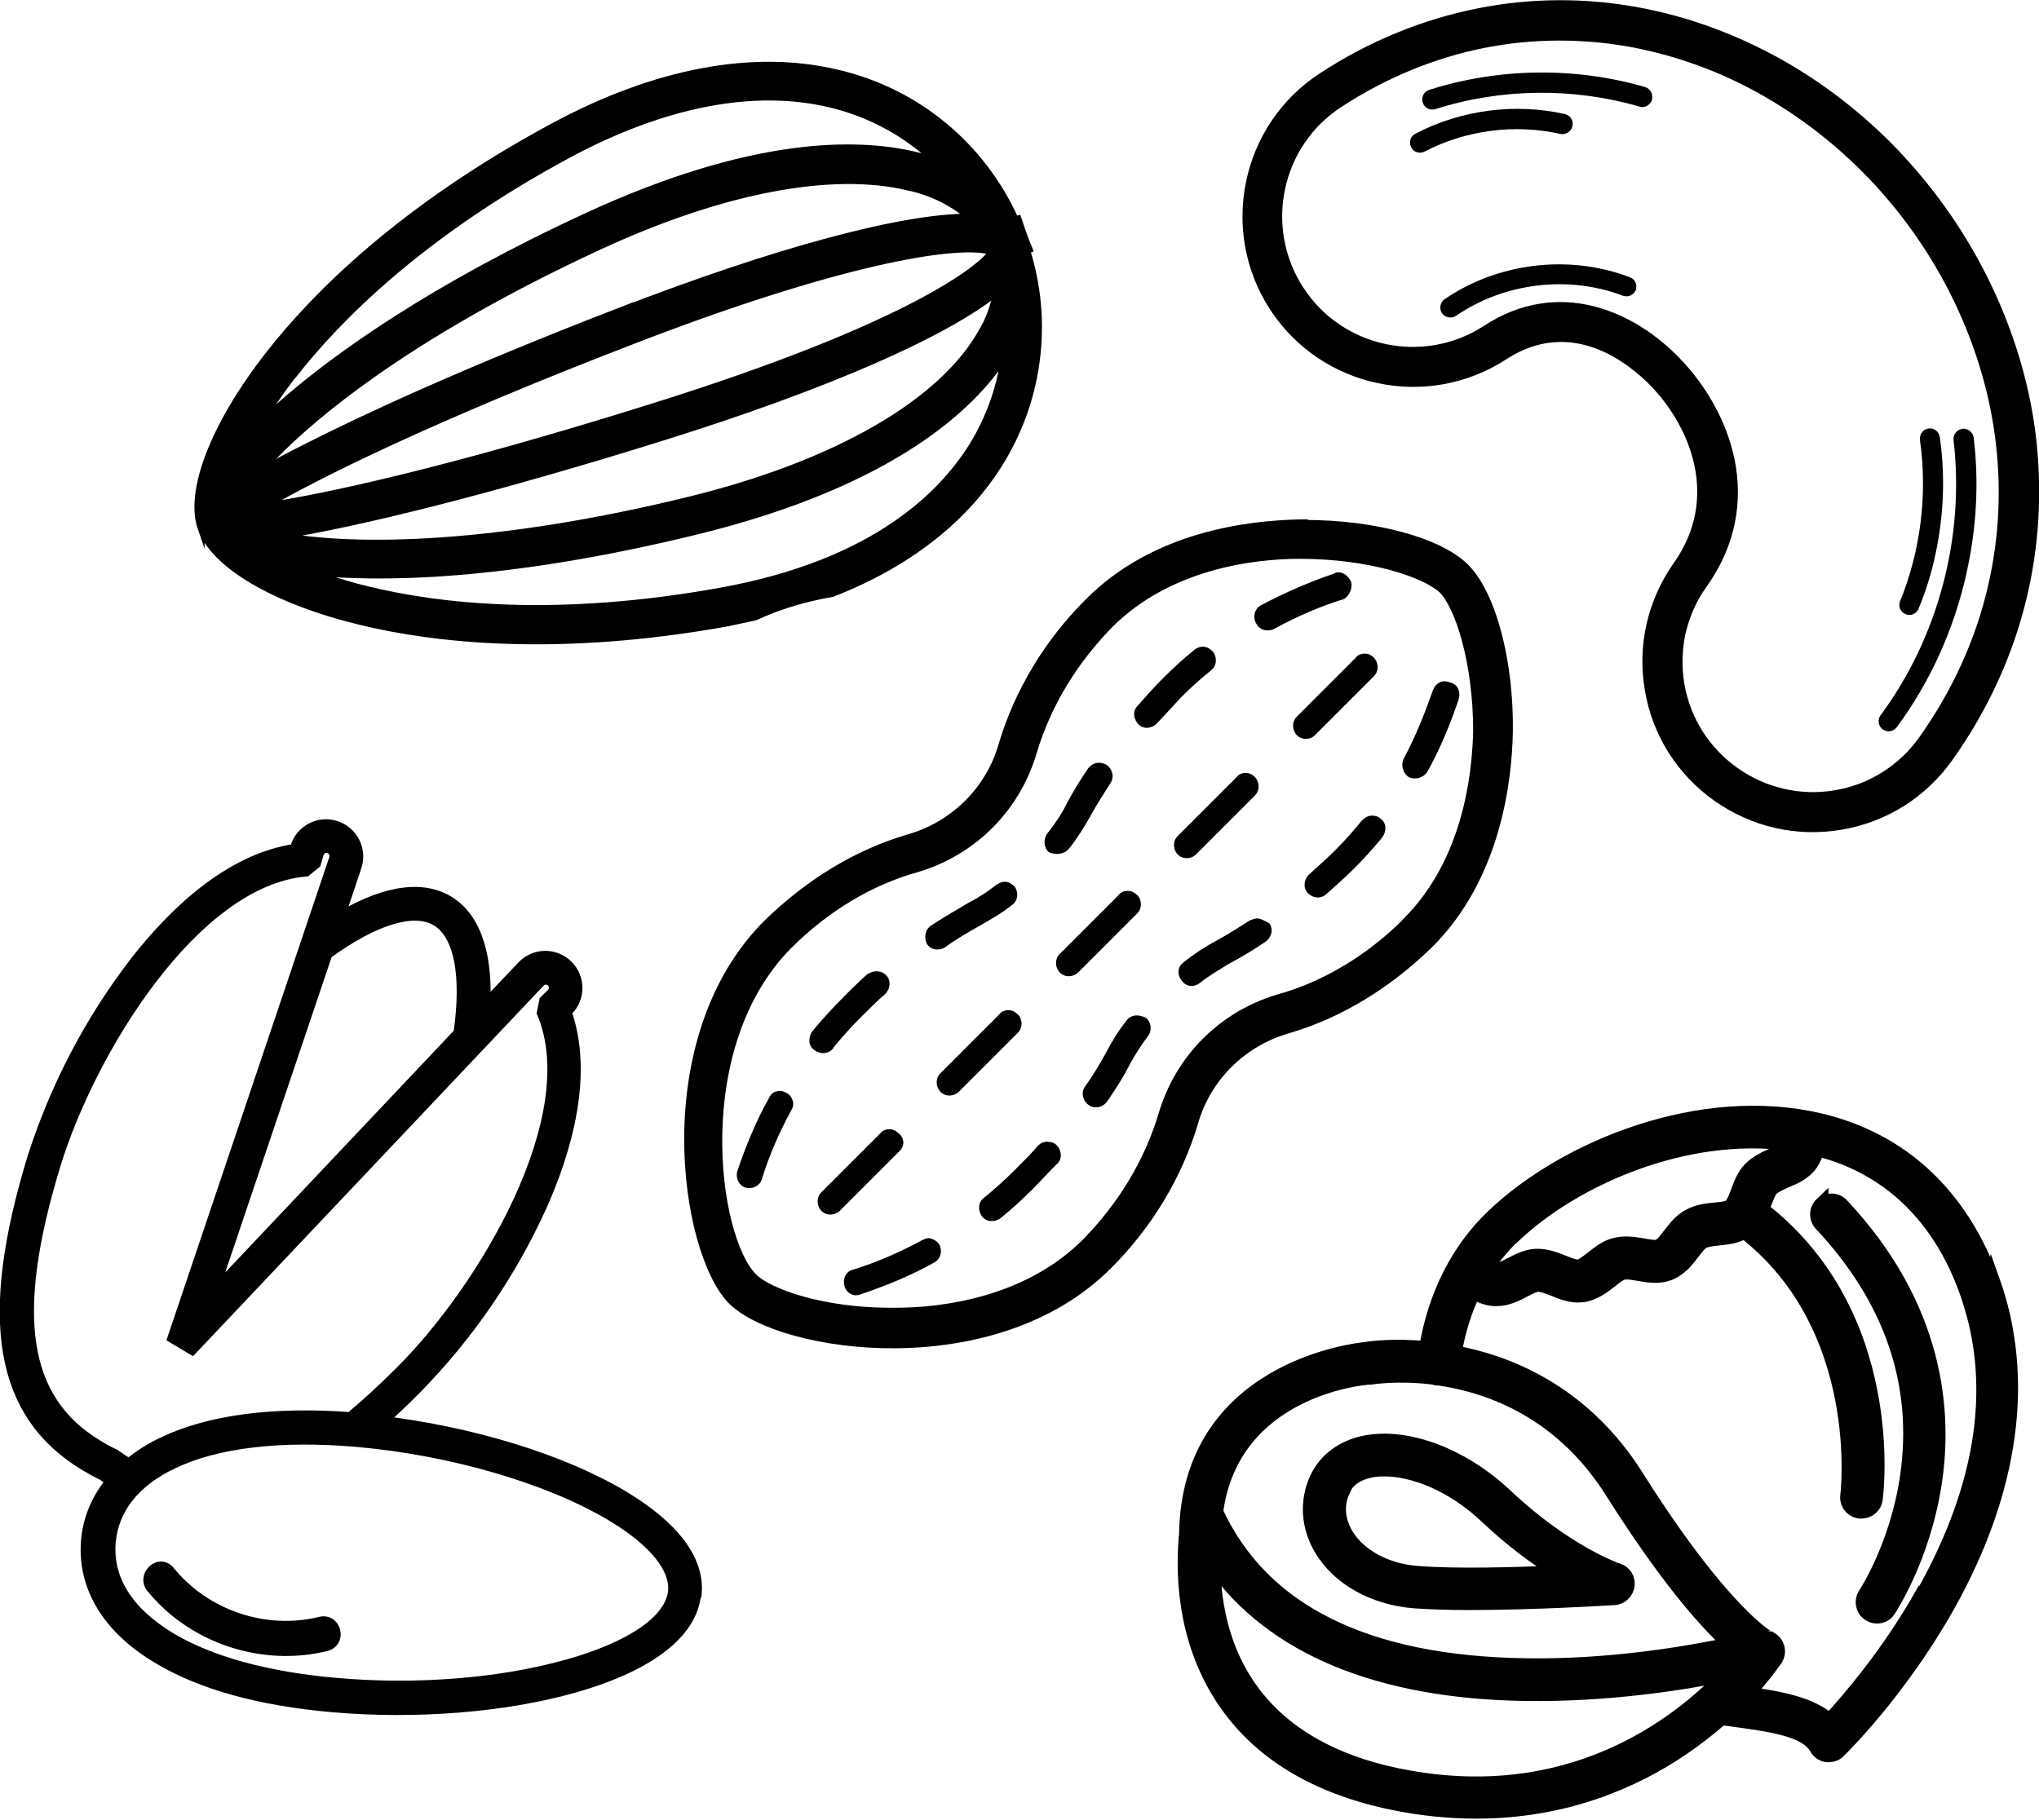
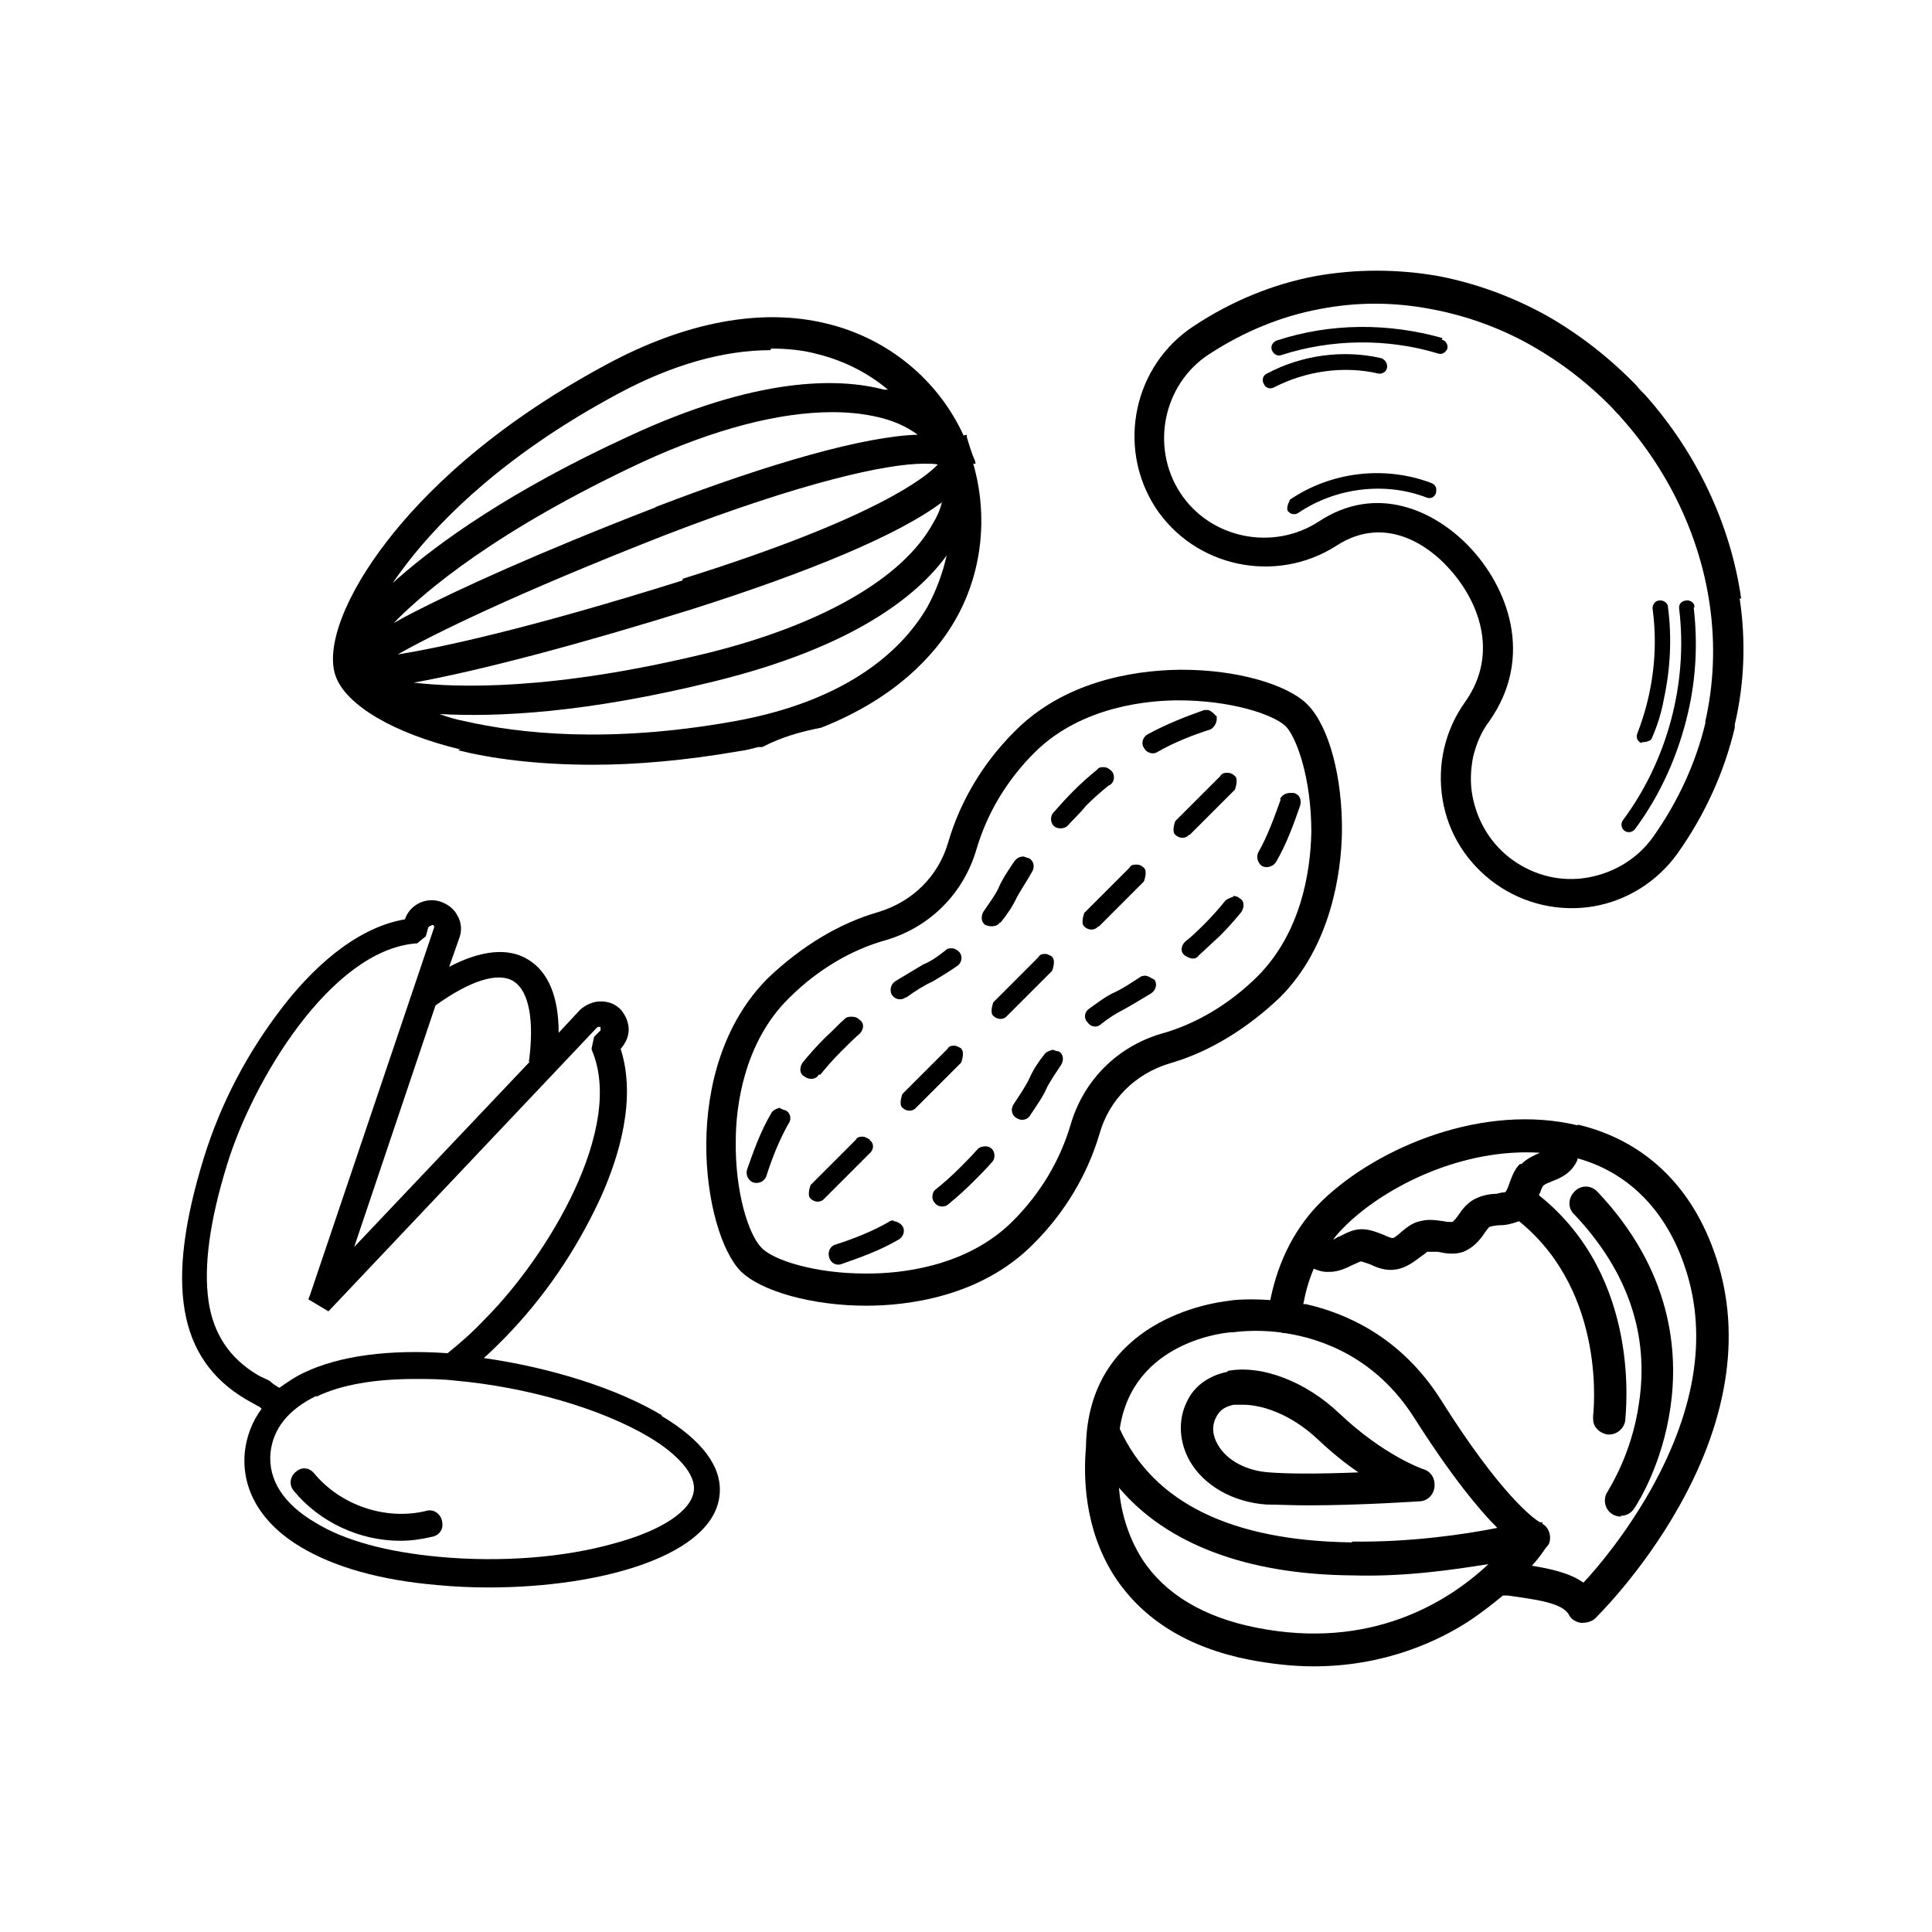
- <svg xmlns="http://www.w3.org/2000/svg" id="Calque_2" viewBox="0 0 73.98 66.02">
-   <defs>
-     <style>
-       .cls-1 {
-         stroke-width: .5px;
-       }
- 
-       .cls-1, .cls-2 {
-         stroke: #000;
-         stroke-miterlimit: 10;
-       }
- 
-       .cls-1, .cls-2, .cls-3 {
-         fill: #000;
-       }
- 
-       .cls-2 {
-         stroke-width: .25px;
-       }
-     </style>
-   </defs>
-   <g id="Calque_1-2" data-name="Calque_1">
-     <g>
-       <g>
-         <path class="cls-1" d="M47.34,19.1h-.18c-1.81.04-5.21.41-7.61,2.85-1.44,1.44-2.51,3.22-3.07,5.1-.48,1.7-1.81,2.99-3.47,3.47-1.89.55-3.62,1.63-5.1,3.07-4.14,4.14-2.99,11.79-1.29,13.53,1.74,1.74,9.43,2.85,13.53-1.29,1.44-1.44,2.51-3.22,3.07-5.1.48-1.7,1.81-2.99,3.47-3.47,1.89-.55,3.62-1.63,5.1-3.07,2.4-2.4,2.81-5.8,2.85-7.61.04-2.51-.59-4.95-1.55-5.91-.92-.92-3.25-1.55-5.73-1.55ZM51.11,33.52c-1.33,1.33-2.96,2.33-4.69,2.81-2,.59-3.55,2.14-4.14,4.14-.52,1.74-1.48,3.33-2.81,4.69-2.18,2.18-5.29,2.55-6.98,2.55h-.18c-2.44,0-4.44-.67-5.06-1.29-1.48-1.48-2.4-8.5,1.29-12.2,1.33-1.33,2.96-2.33,4.69-2.81,2-.59,3.55-2.14,4.14-4.14.52-1.74,1.48-3.33,2.81-4.69,2.18-2.18,5.29-2.55,6.98-2.55,2.55,0,4.58.67,5.25,1.29.63.63,1.29,2.7,1.29,5.21-.04,1.7-.41,4.8-2.59,6.98Z" />
-         <path class="cls-3" d="M45.61,33.33c-.07,0-.18.04-.26.07-.41.26-.81.52-1.22.74-.41.22-.81.48-1.18.78-.22.15-.26.44-.07.67.15.22.44.26.67.07.33-.26.7-.48,1.07-.7.41-.22.85-.48,1.29-.78.22-.15.3-.44.15-.67-.15-.07-.3-.18-.44-.18h0Z" />
-         <path class="cls-3" d="M33.67,44.94c-.07,0-.15.04-.22.07-.81.44-1.66.81-2.51,1.07-.26.07-.37.33-.3.59.07.26.33.41.59.3.89-.3,1.81-.67,2.66-1.15.22-.11.33-.41.18-.67-.07-.11-.26-.22-.41-.22h0Z" />
-         <path class="cls-3" d="M52,25.02c-.3.85-.63,1.7-1.07,2.51-.11.22-.04.52.18.67.22.11.52.04.67-.18.48-.85.85-1.77,1.15-2.66.07-.26-.04-.52-.3-.59-.04,0-.11-.04-.15-.04-.22-.04-.41.11-.48.3h0Z" />
-         <path class="cls-3" d="M49.78,29.6c-.15,0-.26.07-.37.18-.3.37-.63.74-.96,1.07-.3.3-.63.59-.96.89-.18.18-.22.48-.04.67s.48.22.67.04c.33-.3.67-.59,1-.92.37-.37.7-.74,1.04-1.15.15-.22.15-.52-.07-.67-.07-.07-.18-.11-.29-.11h0Z" />
-         <path class="cls-3" d="M38.03,41.43c-.15,0-.26.04-.37.15-.26.3-.55.59-.85.89-.33.33-.74.7-1.11,1-.22.15-.22.48-.07.67.15.22.48.22.67.07.41-.33.81-.7,1.18-1.07.3-.3.59-.63.89-.92.18-.18.15-.48-.04-.67-.07-.07-.18-.11-.29-.11h0Z" />
-         <path class="cls-3" d="M41.25,36.85c-.15,0-.3.07-.37.18-.3.37-.52.74-.74,1.15-.22.41-.48.85-.78,1.26-.15.22-.07.52.15.67.22.15.52.07.67-.15.3-.44.59-.89.81-1.33.18-.33.41-.7.67-1.04.15-.22.11-.52-.11-.67-.11-.04-.22-.07-.29-.07h0Z" />
-         <path class="cls-3" d="M43.94,24.32c.22-.15.22-.48.07-.67-.11-.11-.22-.18-.37-.18-.11,0-.22.04-.3.11-.41.33-.78.67-1.15,1.04-.33.33-.63.67-.92,1-.18.18-.15.48.04.67s.48.15.67-.04c.3-.33.59-.63.89-.96.33-.33.7-.67,1.07-.96h0Z" />
-         <path class="cls-3" d="M49.01,21.1c-.07-.18-.26-.33-.44-.33-.04,0-.11,0-.15.04-.89.3-1.81.7-2.66,1.15-.22.11-.33.41-.18.67.11.22.41.33.67.18.81-.44,1.66-.81,2.51-1.07.18-.11.33-.37.26-.63h0Z" />
-         <path class="cls-3" d="M28.53,39.66c-.07-.04-.15-.07-.22-.07-.18,0-.33.07-.41.26-.48.85-.85,1.77-1.15,2.66-.07.26.07.52.3.59.26.07.52-.07.59-.3.26-.85.63-1.7,1.07-2.51.15-.22.04-.52-.18-.63h0Z" />
-         <path class="cls-3" d="M30.23,38.03c.33-.41.67-.78,1-1.11.3-.3.59-.59.89-.85.18-.18.22-.48.04-.67-.11-.11-.22-.15-.37-.15-.11,0-.22.04-.33.11-.33.3-.63.59-.92.89-.37.37-.74.78-1.07,1.18-.15.22-.15.52.07.67.22.18.55.15.7-.07h0Z" />
-         <path class="cls-3" d="M38.77,30.82c.3-.37.55-.78.78-1.18.22-.41.48-.81.74-1.22.15-.22.07-.52-.15-.67-.07-.04-.18-.07-.26-.07-.15,0-.3.07-.41.22-.3.44-.55.85-.78,1.29-.18.37-.44.74-.7,1.07-.15.22-.11.52.07.67.26.11.55.07.7-.11h0Z" />
-         <path class="cls-3" d="M34.3,34.37c.41-.3.85-.55,1.26-.78.37-.22.78-.44,1.15-.74.22-.15.26-.44.11-.67-.11-.11-.22-.18-.37-.18-.11,0-.18.04-.3.11-.33.26-.67.48-1.04.67-.44.26-.89.52-1.33.81-.22.15-.26.44-.15.67.15.22.44.26.67.11h0Z" />
-         <path class="cls-3" d="M36.92,36.81c-.11-.11-.22-.15-.33-.15s-.26.04-.33.15l-2.14,2.14c-.18.18-.18.48,0,.67s.48.18.67,0l2.14-2.14c.18-.18.18-.48,0-.67h0Z" />
-         <path class="cls-3" d="M47.71,26.68l2.14-2.14c.18-.18.18-.48,0-.67-.11-.11-.22-.15-.33-.15s-.26.04-.33.15l-2.14,2.14c-.18.18-.18.48,0,.67.18.18.48.18.66,0h0Z" />
-         <path class="cls-3" d="M41.25,32.48c-.11-.11-.22-.15-.33-.15s-.26.04-.33.15l-2.14,2.14c-.18.18-.18.48,0,.67s.48.18.67,0l2.14-2.14c.18-.18.18-.48,0-.67h0Z" />
-         <path class="cls-3" d="M32.6,41.13c-.11-.11-.22-.15-.33-.15s-.26.04-.33.15l-2.14,2.14c-.18.18-.18.48,0,.67s.48.18.67,0l2.14-2.14c.22-.19.22-.48,0-.67h0Z" />
-         <path class="cls-3" d="M43.39,31.01l2.14-2.14c.18-.18.18-.48,0-.67-.11-.11-.22-.15-.33-.15s-.26.04-.33.15l-2.14,2.14c-.18.18-.18.48,0,.67.18.18.48.18.66,0h0Z" />
-       </g>
-       <g>
-         <path class="cls-1" d="M72.29,46.49c-1.12-3.12-3.29-5.14-6.26-5.84-4.33-1.02-9.24.98-11.86,3.48-1.28,1.22-2.11,2.87-2.43,4.79-1.18-.11-2.02,0-2.17.03-.46.04-6.45.75-6.54,6.72-.12,1.21-.15,3.72,1.32,5.96,1.28,1.96,3.38,3.24,6.25,3.82,1.05.21,2.04.3,2.97.3,3.25,0,5.74-1.13,7.38-2.23.57-.38,1.08-.78,1.51-1.16.11.01.22.03.33.04,1.47.2,2.74.37,3.11,1.04.08.14.22.24.38.26.03,0,.05,0,.08,0,.13,0,.27-.05.36-.15.09-.09,2.19-2.14,3.95-5.26,2.35-4.19,2.91-8.28,1.63-11.85ZM54.89,44.89c2.23-2.13,6.26-3.87,9.99-3.38-.01.05-.04.09-.06.13-.06.08-.28.18-.46.25-.29.13-.61.27-.87.53-.22.23-.34.54-.44.81-.08.22-.17.46-.29.55-.08.07-.32.09-.53.11-.31.03-.66.07-.97.25-.29.16-.49.42-.67.65-.14.19-.29.39-.43.44-.1.04-.33,0-.54-.04-.31-.05-.66-.11-1.02-.02-.33.08-.59.29-.82.47-.19.15-.38.3-.52.32-.11.01-.32-.07-.52-.15-.3-.12-.63-.25-1-.24-.34.01-.65.17-.92.31-.21.11-.43.22-.57.21-.07,0-.17-.05-.28-.11.27-.4.57-.76.91-1.09ZM49.67,50s.03,0,.05,0c.09-.01,1.02-.16,2.29,0,.04.01.07.02.11.03.03,0,.06,0,.09,0,1.89.28,4.44,1.22,6.26,4.09,2,3.17,3.42,4.76,4.29,5.55-1.48.31-4.33.81-7.39.76-5.8-.08-9.58-1.96-11.24-5.57.6-4.44,5.33-4.85,5.54-4.86ZM50.8,64.44c-2.58-.52-4.45-1.65-5.57-3.36-.97-1.48-1.19-3.12-1.2-4.3,2.12,3.01,6,4.63,11.35,4.7,2.92.04,5.61-.38,7.21-.7-1.69,1.78-5.64,4.89-11.78,3.66ZM69.76,57.8c-1.24,2.21-2.7,3.89-3.38,4.63-.67-.59-1.75-.8-2.97-.97.54-.57.86-1.02.97-1.18.04-.04.07-.09.09-.14.11-.25.01-.53-.21-.66-.01,0-.03-.01-.04-.02,0,0,0,0-.01,0-.01,0-1.65-.85-4.83-5.89-1.84-2.92-4.41-4.02-6.24-4.42-.12-.03-.23-.05-.35-.07.13-.78.36-1.51.68-2.18.22.13.48.24.76.25h.06c.4,0,.73-.17,1.03-.33.18-.09.37-.19.48-.19.15,0,.36.08.57.16.31.13.67.27,1.05.22.43-.06.76-.32,1.03-.53.16-.13.32-.25.43-.28.14-.04.37,0,.59.04.34.06.72.12,1.09-.02.41-.16.67-.5.88-.78.12-.16.25-.32.34-.37.13-.07.36-.1.58-.12.3-.03.64-.07.93-.24,4.46,3.47,3.74,9.5,3.73,9.56-.04.29.16.55.45.59.02,0,.04,0,.07,0,.26,0,.49-.19.52-.46.04-.28.81-6.69-4.12-10.52.04-.09.07-.19.11-.27.07-.17.14-.37.22-.45.11-.11.32-.21.53-.3.31-.13.67-.29.9-.61.12-.17.19-.35.24-.54,2.54.64,4.41,2.41,5.39,5.13,1.2,3.32.67,7.01-1.54,10.96Z" />
-         <path class="cls-1" d="M51.35,58.12c.57.04,1.25.06,1.97.06,2.37,0,5.11-.17,5.25-.18.25-.01.45-.21.49-.46.03-.25-.12-.49-.36-.56-.02,0-1.88-.64-4.06-2.7-1.56-1.47-3.56-2.23-5.09-1.94-.83.16-1.46.63-1.78,1.31-.38.82-.32,1.75.15,2.55.64,1.09,1.93,1.81,3.43,1.92ZM48.72,54.09c.18-.38.52-.62,1.03-.72.15-.03.31-.04.48-.04,1,0,2.42.5,3.7,1.71.96.91,1.87,1.56,2.61,2.02-1.57.07-3.72.13-5.1.02-1.14-.08-2.14-.62-2.6-1.41-.3-.52-.34-1.08-.1-1.58Z" />
-         <path class="cls-1" d="M66.09,43.69c-.21.2-.22.53-.02.74,2.55,2.72,3.6,5.8,3.12,9.14-.36,2.51-1.5,4.25-1.52,4.28-.16.24-.1.57.14.73.09.06.19.09.29.09.17,0,.34-.08.43-.23.05-.08,1.27-1.92,1.68-4.66.38-2.54.1-6.34-3.38-10.05-.19-.21-.52-.22-.74-.02Z" />
-       </g>
-       <path class="cls-2" d="M7.3,19.17c.47,1.34,2.69,2.64,5.8,3.39,2.65.64,7.1,1.16,13.27.05.36-.07.69-.15,1.03-.22.86-.4,1.79-.68,2.79-.85,3.44-1.34,5.27-3.33,6.21-4.95,1.33-2.27,1.64-5,.85-7.51.03,0,.06-.02.09-.03-.15-.36-.28-.73-.4-1.1-.03.01-.07.02-.1.03-1.2-2.68-3.57-4.65-6.43-5.32h0c-3.05-.74-6.63-.07-10.35,1.94-5.51,2.97-8.66,6.15-10.33,8.3-1.97,2.53-2.9,4.93-2.43,6.28ZM36.44,12.95c-.14,1.07-.5,2.1-1.04,3.04-1.13,1.93-3.65,4.45-9.24,5.46-5.97,1.08-10.25.58-12.79-.04-.72-.17-1.43-.39-2.12-.66,2.41.25,6.95.25,14-1.47,7.19-1.76,10.06-4.58,11.19-6.34ZM35.66,11.98c-1.42,2.62-5.32,4.87-10.69,6.18-6.95,1.7-12.09,1.79-14.77,1.28,2.77-.44,7.63-1.63,13.89-3.59,5.91-1.85,10.21-3.74,12.07-5.25-.09.48-.25.95-.49,1.37h0ZM35.88,9.1h0s.08.02.12.03c-.36.59-2.98,2.71-12.26,5.62-7.45,2.34-12.02,3.32-14.18,3.63,1.89-1.11,6.06-3.19,13.35-6,7.52-2.91,11.69-3.58,12.97-3.28ZM22.49,11.29h0c-5.69,2.2-9.31,3.89-11.34,4.92-.66.33-1.24.64-1.75.93,1.61-1.85,5.32-4.95,12.34-8.2,4.45-2.06,8.44-2.82,11.22-2.15.82.17,1.59.55,2.23,1.09-2.4-.02-7,1.21-12.71,3.42ZM10.65,13.6c1.61-2.06,4.64-5.12,9.97-7.99,3.46-1.86,6.75-2.5,9.52-1.83h0c1.43.34,2.75,1.06,3.81,2.07-.23-.08-.47-.15-.72-.21h0c-2.15-.52-5.98-.55-11.98,2.23-5.6,2.59-8.99,5.04-10.85,6.64-.27.23-.63.56-1.01.93.38-.64.79-1.25,1.25-1.84Z" />
-       <g>
-         <path class="cls-1" d="M25.21,57.81c.1-1.18-.8-2.37-2.61-3.46-2.21-1.33-5.55-2.35-8.87-2.73.44-.39.89-.81,1.35-1.28,1.88-1.92,3.41-4.15,4.52-6.6.87-1.95,1.71-4.73.88-7.03l.08-.08c.43-.43.43-1.12,0-1.55-.43-.43-1.12-.43-1.55,0,0,0,0,0,0,0l-1.48,1.56c.12-1.83-.26-3.27-1.29-3.89s-2.48-.28-4.04.69l.68-2.03h0c.18-.59-.15-1.2-.73-1.38-.58-.18-1.19.15-1.37.73l-.03.11c-2.43.34-4.48,2.38-5.8,4.07-1.64,2.13-2.89,4.53-3.71,7.09-1.78,5.83-1.2,9.26,1.88,11.11.2.12.42.24.64.35.12.09.24.17.36.25-.53.61-.86,1.36-.93,2.17-.14,1.65.76,3.15,2.56,4.22,1.56.94,3.69,1.53,6.34,1.76,5.98.52,12.84-1.02,13.1-4.07ZM15.87,33.37c.85.51,1.14,2.01.83,4.15l-9.13,9.66,4.25-12.6c1.75-1.28,3.21-1.72,4.05-1.21ZM4.68,53.2c-.16-.1-.55-.37-.55-.37-.22-.1-.42-.21-.61-.33-1.4-.84-2.2-2.05-2.45-3.7-.25-1.65.04-3.8.89-6.57,1.25-4.08,5.01-10.3,9.12-10.67l.32-.26.1-.34c.06-.19.26-.3.45-.24.19.06.3.26.24.45h0l-5.85,17.36.62.37,12.59-13.31c.14-.14.37-.14.51,0,.14.14.14.37,0,.51l-.25.25-.08.4c1.59,3.8-2.13,10.04-5.15,13.05-.64.64-1.26,1.21-1.85,1.7-2.77-.21-5.1.09-6.76.88-.46.21-.89.48-1.28.81h0ZM20.56,60.48c-2.42.68-5.48.92-8.39.66-2.5-.22-4.58-.79-6.02-1.66-1.56-.94-2.32-2.16-2.2-3.53.11-1.23.91-2.24,2.32-2.9,1.6-.76,3.91-1.03,6.68-.79,3.44.3,7,1.34,9.28,2.71,1.53.92,2.33,1.9,2.26,2.77-.09,1.07-1.52,2.07-3.92,2.74Z" />
-         <path class="cls-1" d="M5.55,57.59c1.48,1.82,4.01,2.65,6.28,2.08.48-.12.3-.87-.19-.75-2.03.5-4.23-.25-5.54-1.87-.31-.38-.87.15-.56.53h0Z" />
-       </g>
-       <g>
-         <path class="cls-3" d="M73.58,21.49l-.03.14c-.5,2.12-1.41,4.12-2.71,5.95-.96,1.35-2.38,2.25-4.02,2.53s-3.27-.1-4.62-1.05c-1.35-.96-2.25-2.38-2.52-4.01-.28-1.63.1-3.27,1.05-4.62,1.67-2.36.6-4.93-.82-6.41-.78-.81-2.87-2.54-5.26-.98-2.86,1.86-6.71,1.05-8.57-1.81s-1.05-6.71,1.81-8.57c1.79-1.17,3.72-1.96,5.74-2.36,1.92-.38,3.89-.39,5.83-.03,1.79.33,3.53.97,5.18,1.89,1.54.87,2.96,1.97,4.21,3.27.14.15.29.31.43.47,2.44,2.72,4.06,6.14,4.55,9.64.27,2,.19,4.01-.25,5.96h0ZM61.16,22.96c-.13.6-.15,1.22-.05,1.84.21,1.25.9,2.34,1.93,3.07,1.03.73,2.29,1.02,3.53.81,1.25-.21,2.34-.9,3.07-1.93,1.19-1.68,2.03-3.51,2.48-5.44.43-1.82.51-3.69.25-5.57-.45-3.21-1.94-6.36-4.19-8.86-.13-.15-.26-.29-.4-.43-1.15-1.2-2.46-2.21-3.87-3.01-1.5-.85-3.09-1.42-4.72-1.73-1.76-.32-3.54-.32-5.29.02-1.83.36-3.59,1.08-5.23,2.15-2.19,1.42-2.81,4.37-1.38,6.56,1.42,2.19,4.37,2.81,6.56,1.38,2.7-1.76,5.45-.54,7.11,1.2,1.81,1.88,3.15,5.18.96,8.27-.37.51-.62,1.09-.76,1.69h0Z" />
-         <path class="cls-3" d="M59.37,10.47s0,.03-.02.05c-.07.19-.28.28-.47.21-1.98-.75-4.3-.47-6.05.73-.17.11-.39.07-.51-.09-.11-.17-.07-.39.09-.51,1.94-1.33,4.52-1.64,6.72-.8.18.06.27.24.23.41h0Z" />
-         <path class="cls-3" d="M71.34,20.85c-.45,1.99-1.3,3.89-2.52,5.54-.12.16-.35.2-.51.08-.16-.12-.2-.35-.08-.51,2.1-2.84,3.06-6.49,2.65-9.99-.02-.2.12-.38.32-.41.2-.02.38.12.41.32.2,1.65.1,3.34-.27,4.96h0Z" />
-         <path class="cls-3" d="M70.2,20.22c-.14.64-.34,1.27-.59,1.87-.08.19-.29.28-.47.2-.19-.08-.28-.29-.2-.47.75-1.85,1-3.88.72-5.86-.02-.2.11-.38.31-.41.2-.03.38.11.41.31.21,1.46.14,2.93-.18,4.36h0Z" />
-         <path class="cls-3" d="M59.94,3.6v.02c-.06.19-.26.31-.45.25-2.4-.7-5.03-.67-7.41.09-.19.06-.4-.04-.46-.24-.06-.19.04-.4.24-.46,2.52-.8,5.29-.84,7.83-.1.19.06.29.25.25.43h0Z" />
-         <path class="cls-3" d="M57.05,4.58c-.04.19-.24.32-.44.28-1.64-.37-3.43-.14-4.92.64-.18.09-.4.03-.49-.16-.09-.18-.03-.4.16-.49,1.64-.86,3.61-1.12,5.42-.71.2.05.32.24.27.44h0Z" />
-       </g>
-     </g>
-   </g>
+ <svg xmlns="http://www.w3.org/2000/svg" id="Calque_1" viewBox="0 0 24 24">
+   <path d="M14.53,13.21c.49-.14.96-.43,1.37-.82.64-.64.76-1.56.77-2.04.01-.69-.16-1.33-.43-1.6-.25-.25-.88-.43-1.55-.43h-.05c-.6.01-1.44.16-2.04.77-.39.39-.67.86-.82,1.37-.12.42-.44.74-.87.87-.49.14-.96.43-1.37.82-1.12,1.12-.81,3.16-.34,3.64.25.25.89.43,1.56.43h0c.49,0,1.42-.1,2.08-.77.39-.39.67-.86.82-1.37.12-.42.44-.74.87-.87ZM16.29,10.33c-.01.53-.14,1.26-.66,1.79-.35.35-.77.6-1.2.72-.55.16-.97.58-1.13,1.13-.13.44-.37.85-.72,1.2-.59.59-1.45.65-1.79.65h-.05c-.6,0-1.13-.16-1.28-.32-.16-.16-.33-.69-.32-1.33,0-.42.1-1.22.66-1.77.35-.35.77-.6,1.2-.72.55-.16.97-.58,1.13-1.13.13-.44.37-.85.72-1.2.59-.59,1.45-.65,1.79-.65.64,0,1.17.17,1.33.32.13.13.32.63.32,1.32Z" />
+   <path d="M14.23,12.12h0s-.05,0-.07.02c-.11.07-.21.14-.32.19s-.21.13-.31.2c-.06.04-.07.12-.02.17.04.06.12.07.17.02.09-.07.18-.13.28-.18.11-.06.22-.13.34-.2.06-.04.08-.12.04-.17-.04-.02-.08-.05-.12-.05Z" />
+   <path d="M11.1,15.16s-.04,0-.06.02c-.21.12-.44.21-.66.28-.07.02-.1.09-.08.16.02.07.09.11.16.08.23-.08.48-.17.7-.3.06-.03.09-.11.05-.17-.02-.03-.07-.06-.11-.06Z" />
+   <path d="M15.91,9.93c-.08.22-.16.45-.28.66-.03.06,0,.14.05.17.06.03.14,0,.17-.05.13-.22.22-.47.3-.7.02-.07,0-.14-.08-.16,0,0-.03,0-.04,0-.06,0-.11.03-.13.08Z" />
+   <path d="M15.32,11.14s-.07.02-.1.05c-.08.1-.16.19-.25.28-.08.08-.16.16-.25.23-.05.05-.06.13,0,.17s.13.06.17,0c.09-.08.17-.16.26-.24.1-.1.18-.19.27-.3.04-.06.04-.14-.02-.17-.02-.02-.05-.03-.08-.03Z" />
+   <path d="M12.24,14.24s-.07,0-.1.04c-.07.08-.15.16-.22.23-.09.09-.19.18-.29.26-.06.04-.06.13-.02.17.04.06.13.06.17.02.11-.09.21-.18.31-.28.08-.08.16-.16.23-.24.05-.05.04-.13,0-.17-.02-.02-.05-.03-.08-.03Z" />
+   <path d="M13.08,13.04s-.08.02-.1.05c-.08.1-.14.19-.19.3s-.13.22-.2.33c-.04.06-.02.14.04.17.06.04.14.02.17-.04.08-.12.16-.23.21-.35.05-.09.11-.18.17-.27.04-.06.03-.14-.03-.17-.03,0-.06-.02-.08-.02Z" />
+   <path d="M13.79,9.75c.06-.04.06-.13.02-.17-.03-.03-.06-.05-.1-.05-.03,0-.06,0-.08.03-.11.09-.2.17-.3.27-.09.09-.16.17-.24.26-.05.05-.04.13,0,.17s.13.04.17,0c.08-.09.16-.16.23-.25.09-.09.18-.17.28-.25Z" />
+   <path d="M15.12,8.91h0s-.07-.09-.12-.09c0,0-.03,0-.04,0-.23.08-.48.18-.7.3-.06.03-.09.11-.05.17.03.06.11.09.17.05.21-.12.44-.21.66-.28.05-.03.09-.1.07-.17Z" />
+   <path d="M9.69,13.76s-.09.02-.11.07c-.13.22-.22.47-.3.7-.02.07.02.14.08.16.07.02.14-.02.16-.08.07-.22.16-.45.28-.66.04-.06.01-.14-.05-.16-.02,0-.04-.02-.06-.02Z" />
+   <path d="M10.19,13.35c.09-.11.17-.2.26-.29.08-.08.16-.16.23-.22.05-.05.06-.13,0-.17-.03-.03-.06-.04-.1-.04-.03,0-.06,0-.09.03-.09.08-.16.16-.24.23-.1.1-.19.2-.28.31-.04.06-.04.14.02.17.06.05.15.04.18-.02Z" />
+   <path d="M12.43,11.46c.08-.1.15-.2.2-.31.06-.11.13-.21.19-.32.04-.06.02-.14-.04-.17-.02,0-.05-.02-.07-.02-.04,0-.08.02-.11.06-.08.12-.15.22-.2.34-.05.1-.12.19-.18.28-.04.06-.03.14.02.17.07.03.15.02.18-.03Z" />
+   <path d="M11.26,12.39h0c.11-.08.22-.15.33-.2.1-.06.2-.12.3-.19.06-.04.07-.12.03-.17-.03-.03-.06-.05-.1-.05-.03,0-.05,0-.08.03-.09.07-.17.13-.27.17-.12.07-.23.14-.35.21-.06.04-.07.12-.04.17.04.06.12.07.17.03Z" />
+   <path d="M11.95,13.03s-.06-.04-.09-.04-.07,0-.09.04l-.56.56s-.05.13,0,.17c.05.05.13.05.17,0l.56-.56s.05-.13,0-.17Z" />
+   <path d="M14.78,10.37l.56-.56s.05-.13,0-.17c-.03-.03-.06-.04-.09-.04s-.07,0-.09.04l-.56.56s-.05.13,0,.17c.05.05.13.05.17,0Z" />
+   <path d="M13.08,11.89s-.06-.04-.09-.04-.07,0-.09.04l-.56.56s-.05.13,0,.17c.05.05.13.05.17,0l.56-.56s.05-.13,0-.17Z" />
+   <path d="M10.81,14.16s-.06-.04-.09-.04-.07,0-.09.04l-.56.56s-.05.13,0,.17c.05.05.13.05.17,0l.56-.56c.06-.05.06-.13,0-.17Z" />
+   <path d="M13.65,11.51l.56-.56s.05-.13,0-.17c-.03-.03-.06-.04-.09-.04s-.07,0-.09.04l-.56.56s-.05.13,0,.17c.05.05.13.05.17,0Z" />
+   <path d="M19.6,13.98c-1.16-.28-2.47.26-3.17.93-.33.32-.55.74-.65,1.24-.29-.02-.48,0-.52.01-.18.02-1.75.23-1.77,1.82-.03.34-.03,1.01.36,1.61.35.53.91.88,1.68,1.03.27.05.53.08.79.08.89,0,1.57-.32,1.97-.59.13-.09.26-.19.38-.29.02,0,.04,0,.06,0,.35.05.68.09.76.24.03.06.09.09.15.1.06,0,.12-.01.17-.05,0,0,.58-.56,1.05-1.4.63-1.12.78-2.21.43-3.17-.3-.84-.89-1.38-1.69-1.57ZM18.49,19.43c-.51.48-1.47,1.07-2.88.79-.66-.13-1.14-.42-1.42-.85-.19-.3-.27-.62-.29-.89.59.7,1.59,1.08,2.9,1.09.65.02,1.25-.07,1.69-.14ZM16.79,19.16c-1.49-.02-2.46-.49-2.88-1.41.16-1.1,1.34-1.2,1.39-1.2h.02s.26-.04.57,0c.01,0,.02,0,.05.01h.02c.47.07,1.13.31,1.6,1.04.47.74.81,1.15,1.04,1.38-.4.08-1.08.18-1.8.17ZM19.2,19.23s.03-.03.04-.05c.04-.09,0-.21-.08-.25,0,0,0,0,0,0v-.02h-.03c-.09-.05-.5-.36-1.23-1.52-.5-.79-1.19-1.08-1.68-1.19h-.03c.03-.16.07-.3.13-.44.05.02.1.04.17.04h.02c.12,0,.22-.05.3-.09.03-.01.08-.04.1-.04h0s.07.02.12.04c.08.04.19.08.31.06.13-.02.23-.1.31-.16.03-.02.07-.05.08-.06.02,0,.07,0,.11,0h.02c.09.02.21.04.32,0,.12-.05.2-.14.26-.23.04-.06.06-.08.07-.08.02-.01.09-.02.13-.02.07,0,.15-.02.23-.05,1.11.9.92,2.41.92,2.42,0,.05,0,.11.04.15.03.04.08.07.14.08h.02c.1,0,.19-.08.2-.18,0-.07.22-1.76-1.07-2.79,0-.01,0-.02.01-.03.01-.03.03-.08.04-.09.02-.02.07-.04.12-.06.08-.03.19-.08.26-.18.02-.03.04-.06.05-.1.61.17,1.07.62,1.31,1.29.31.85.17,1.8-.4,2.82-.31.55-.66.97-.84,1.16-.17-.12-.4-.17-.64-.21.1-.11.15-.19.17-.22ZM18.88,14.46c-.07.07-.1.16-.13.24-.01.04-.04.1-.05.11-.02,0-.08.01-.11.02-.08,0-.19.02-.28.07-.09.05-.15.13-.19.19-.02.03-.06.08-.08.09-.02,0-.07,0-.11-.01-.08-.01-.18-.03-.29,0-.1.02-.18.09-.24.14-.02.02-.08.07-.1.07-.02,0-.07-.02-.11-.04-.08-.03-.17-.07-.27-.07h-.01c-.11,0-.21.06-.27.09-.02,0-.05.03-.08.04.05-.07.11-.13.17-.19.5-.48,1.44-.95,2.4-.89-.07.03-.16.07-.23.14Z" />
+   <path d="M15.25,17.04c-.24.05-.42.18-.51.38-.11.23-.09.5.04.73.18.31.54.51.95.54.14,0,.31.01.52.01.65,0,1.38-.05,1.38-.05.1,0,.18-.08.19-.18.01-.1-.04-.19-.14-.22,0,0-.48-.16-1.04-.69-.42-.4-.97-.61-1.39-.53ZM16.89,18.29c-.49.02-.88.02-1.13,0-.28-.02-.52-.15-.63-.34-.07-.12-.08-.24-.02-.35.04-.08.11-.13.22-.15.04,0,.07,0,.11,0,.23,0,.59.11.93.43.17.16.34.3.52.42Z" />
+   <path d="M20.13,18.83c.07,0,.13-.03.17-.09.06-.09.35-.56.45-1.25.1-.68.03-1.7-.91-2.69-.04-.04-.09-.06-.14-.06,0,0,0,0,0,0-.05,0-.1.02-.14.06-.08.08-.09.21,0,.29.66.7.93,1.49.8,2.34-.09.65-.39,1.09-.39,1.1-.03.04-.04.1-.03.15.01.05.04.1.09.13.03.02.07.03.11.03Z" />
+   <path d="M5.69,9.32c.4.1.96.18,1.68.18.52,0,1.13-.05,1.82-.17.08-.01.15-.03.23-.05h.05c.23-.12.47-.19.73-.24.94-.37,1.42-.92,1.65-1.31.35-.59.43-1.31.24-1.97h.03s-.01-.04-.01-.04c-.04-.09-.07-.19-.1-.29v-.03s-.04.01-.04.01c-.32-.7-.95-1.21-1.7-1.39-.81-.2-1.76-.02-2.74.51-1.45.78-2.28,1.62-2.72,2.19-.52.67-.77,1.32-.64,1.68.13.36.72.71,1.55.91ZM9.58,4.33c.2,0,.4.02.58.07.32.08.62.23.87.44h-.05c-.57-.15-1.58-.16-3.17.58-1.48.68-2.37,1.33-2.85,1.75-.03.02-.05.05-.08.07.06-.09.13-.18.19-.26.42-.54,1.21-1.34,2.61-2.09.67-.36,1.31-.54,1.89-.54ZM8.15,6.3c-1.5.58-2.45,1.02-2.98,1.29-.1.05-.19.1-.28.15.39-.4,1.29-1.16,3.09-2,.89-.41,1.7-.62,2.36-.62.2,0,.39.02.56.06.18.04.35.11.5.22-.66.02-1.83.35-3.26.9ZM8.48,7.21c-1.94.61-3.04.84-3.54.92.44-.25,1.45-.75,3.34-1.49,1.69-.65,2.73-.88,3.2-.88.07,0,.12,0,.17.01-.13.14-.74.66-3.17,1.42ZM8.89,8.46c1.7-.42,2.5-1.05,2.87-1.56-.05.22-.13.44-.24.64-.29.5-.95,1.16-2.4,1.42-1.56.28-2.68.15-3.34,0-.11-.02-.21-.05-.32-.09.71.04,1.82-.01,3.43-.41ZM11.59,6.5c-.37.68-1.38,1.26-2.79,1.61-1.96.48-3.15.43-3.66.37.83-.15,2.07-.48,3.45-.91,1.48-.47,2.58-.93,3.11-1.33-.02.09-.06.18-.11.26Z" />
+   <path d="M8.22,17.58c-.55-.33-1.37-.59-2.21-.71.08-.07.16-.15.25-.24.5-.51.9-1.1,1.2-1.75.23-.51.45-1.23.25-1.85.06-.07.1-.15.1-.24s-.04-.18-.1-.25c-.07-.07-.15-.1-.25-.1h0c-.09,0-.18.04-.25.1l-.27.29c0-.45-.13-.76-.38-.91-.24-.15-.58-.12-.98.09l.13-.37c.03-.09.02-.19-.03-.27-.04-.08-.12-.14-.21-.17-.18-.06-.38.04-.44.22-.64.11-1.18.65-1.52,1.09-.44.57-.77,1.2-.98,1.88-.48,1.56-.32,2.49.52,2.99.05.03.11.06.16.09.01,0,.03.02.04.03-.12.16-.19.35-.21.55-.04.46.21.88.7,1.17.42.25.99.41,1.69.47.21.02.42.03.64.03,1.43,0,2.81-.41,2.87-1.16.03-.34-.22-.67-.72-.97ZM6.58,13.19l-2.18,2.3,1.01-3c.43-.31.78-.42.97-.3h0c.19.12.26.48.19,1ZM5.37,11.49s0,0,0,0c.02,0,.03.02.02.04l-1.54,4.56-.02.05.25.15,3.34-3.53s.03-.01.04,0c0,0,0,.02,0,.02,0,0,0,.01,0,.02l-.08.08-.03.14v.02c.42.97-.55,2.57-1.33,3.35-.15.16-.31.3-.46.42-.72-.05-1.34.03-1.78.24-.11.05-.21.12-.31.19-.05-.03-.11-.07-.11-.08-.05-.03-.11-.05-.16-.08-.35-.21-.55-.51-.61-.92-.06-.42.01-.98.23-1.69.32-1.05,1.29-2.66,2.34-2.75h.02s.11-.09.11-.09l.03-.11s.02-.02.03-.02ZM3.93,17.35c.31-.15.73-.22,1.23-.22.15,0,.32,0,.49.02.9.08,1.82.35,2.41.7.37.22.58.47.56.66-.02.25-.39.5-.98.66-.63.18-1.42.24-2.18.17-.65-.06-1.18-.2-1.55-.43-.39-.23-.58-.53-.55-.86.03-.3.22-.54.57-.71Z" />
+   <path d="M4.98,19.14c.13,0,.26-.02.39-.05.05-.01.09-.04.11-.08.02-.04.02-.08.01-.12-.02-.09-.11-.15-.2-.12-.5.12-1.06-.07-1.39-.47-.06-.07-.15-.08-.22-.02-.07.05-.1.16-.03.24.32.39.82.62,1.32.62Z" />
+   <path d="M21.63,7.44c-.13-.92-.55-1.81-1.19-2.53-.04-.04-.08-.08-.11-.12-.33-.34-.7-.63-1.1-.86-.43-.24-.89-.41-1.36-.5-.51-.09-1.03-.09-1.53,0-.53.1-1.04.31-1.51.62-.75.49-.96,1.5-.48,2.25.49.75,1.5.96,2.25.48.63-.41,1.18.04,1.38.26.37.39.66,1.06.22,1.68-.25.35-.35.78-.28,1.21.07.43.31.8.66,1.05.35.25.79.35,1.21.28s.8-.31,1.05-.66c.34-.48.58-1.01.71-1.56v-.04s0,0,0,0c.12-.51.14-1.04.06-1.57ZM21.19,8.96c-.12.51-.34.99-.65,1.43-.19.27-.48.45-.81.51-.33.06-.66-.02-.93-.21-.27-.19-.45-.48-.51-.81-.03-.16-.02-.33.01-.48h0c.04-.16.1-.31.2-.44.57-.81.22-1.68-.25-2.17-.44-.46-1.16-.78-1.87-.31-.57.37-1.35.21-1.72-.36s-.21-1.35.36-1.72c.43-.28.89-.47,1.37-.56.46-.09.92-.09,1.39,0,.43.08.85.23,1.24.45.37.21.71.47,1.02.79.03.04.07.07.1.11.59.66.98,1.48,1.1,2.33.07.49.05.98-.06,1.46Z" />
+   <path d="M16.02,6.22s-.05.09-.02.13c.03.04.09.05.13.02.46-.31,1.07-.39,1.59-.19.05.02.1,0,.12-.06,0,0,0,0,0-.01.01-.05-.01-.09-.06-.11-.58-.22-1.25-.14-1.76.21Z" />
+   <path d="M21.05,7.54c0-.05-.05-.09-.11-.08s-.09.05-.08.11c.11.92-.15,1.88-.7,2.62-.03.04-.02.1.02.13.04.03.1.02.13-.02.32-.43.54-.93.66-1.45h0c.1-.43.12-.87.07-1.3Z" />
+   <path d="M20.4,9.22s.1,0,.12-.05c.07-.16.12-.32.15-.49h0c.08-.37.1-.76.05-1.14,0-.05-.06-.09-.11-.08-.05,0-.09.06-.08.11.07.52,0,1.05-.19,1.54-.02.05,0,.1.05.12Z" />
+   <path d="M17.92,4.2c-.67-.19-1.39-.19-2.06.03-.05.02-.08.07-.06.12.02.05.07.08.12.06.62-.2,1.31-.21,1.94-.02.05.02.1-.01.12-.06h0s0,0,0,0c.01-.05-.02-.1-.07-.11Z" />
+   <path d="M17.12,4.64c.05.01.1-.02.11-.07.01-.05-.02-.1-.07-.12-.47-.11-.99-.04-1.42.19-.05.02-.07.08-.04.13.02.05.08.07.13.04.39-.2.86-.27,1.29-.17Z" />
</svg>
